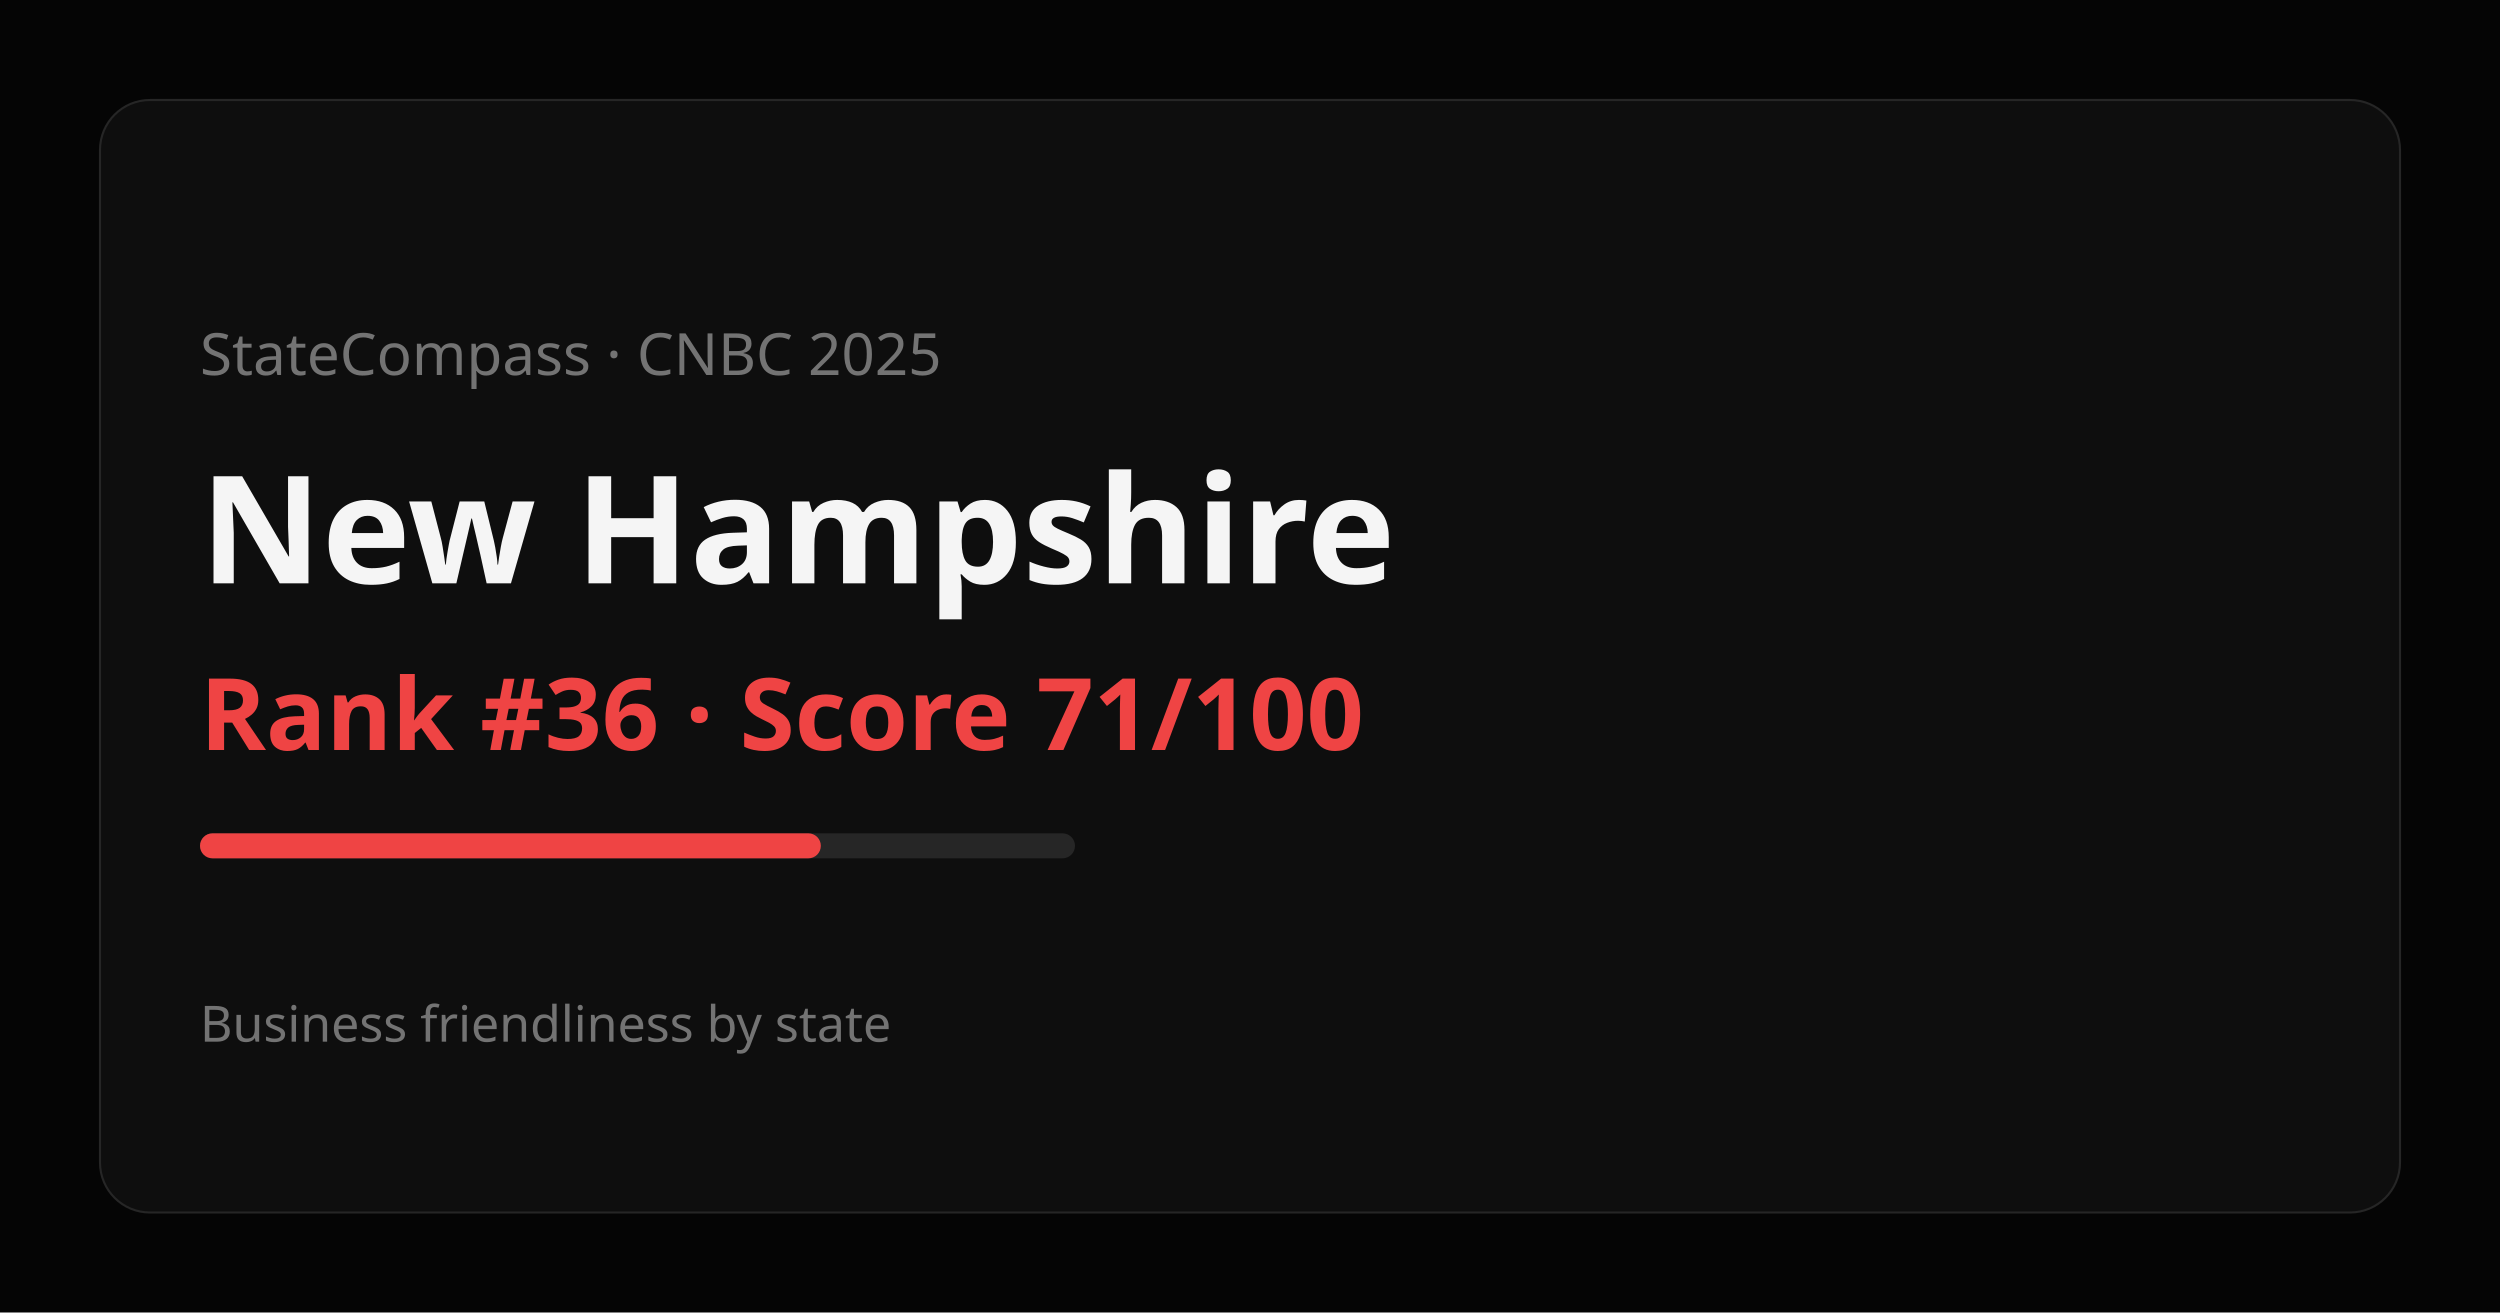
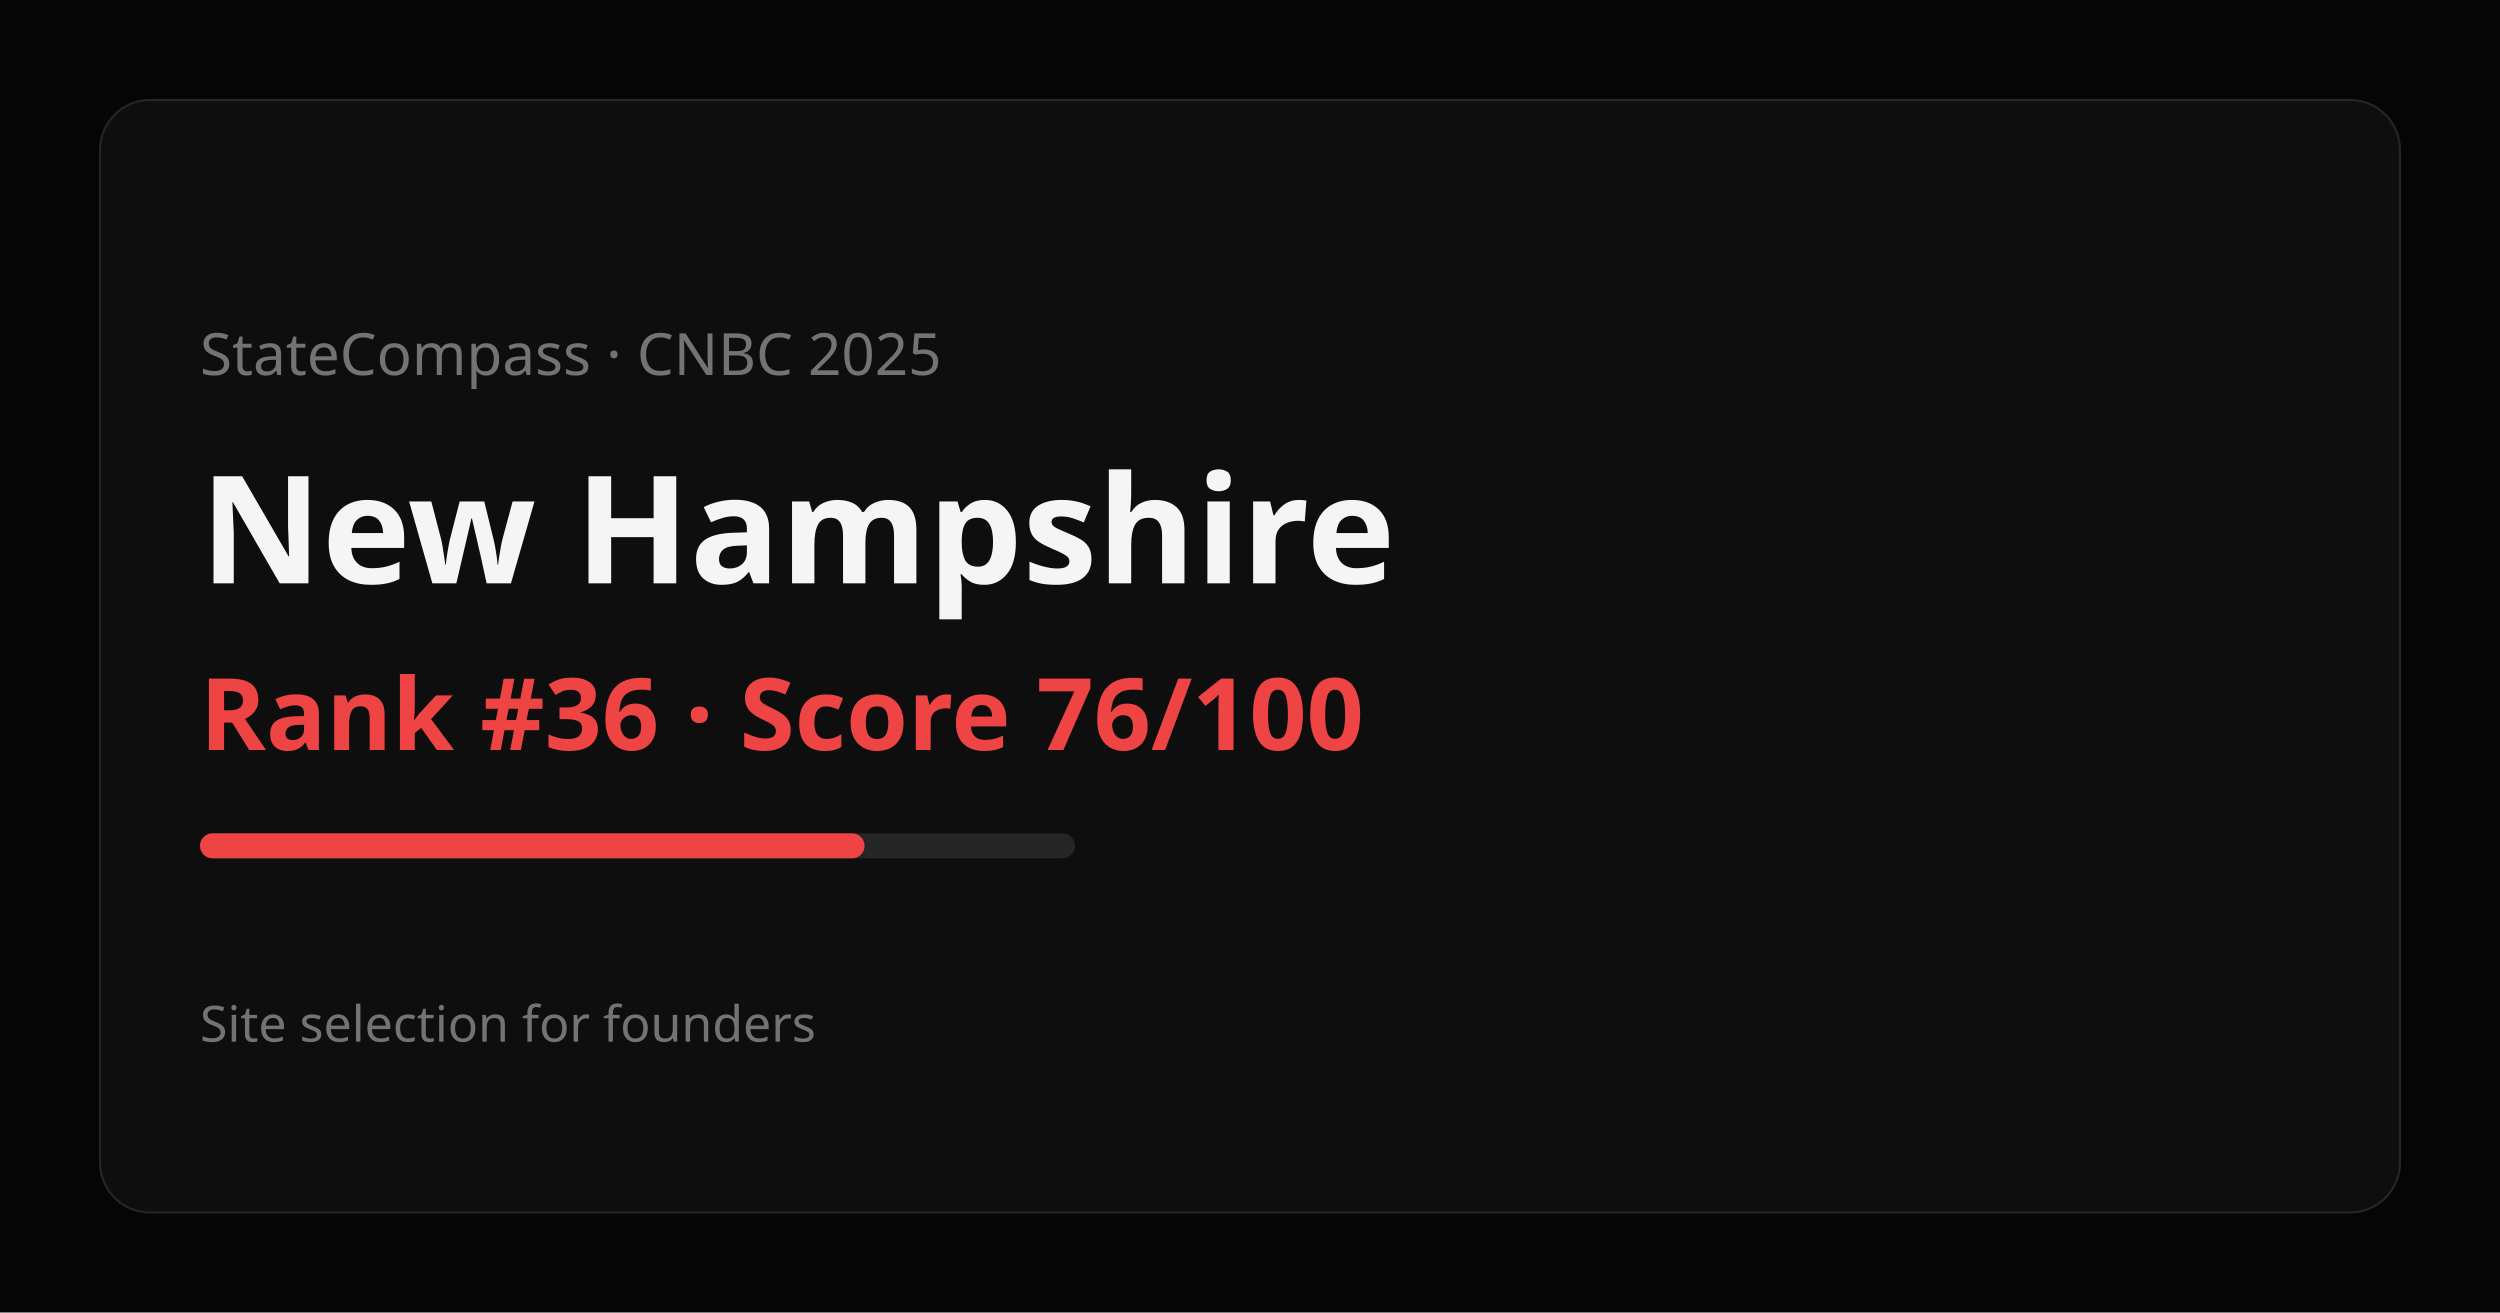
<svg xmlns="http://www.w3.org/2000/svg" width="1200" height="630" viewBox="0 0 1200 630">
  <rect width="1200" height="630" fill="#050505" />
  <rect x="48" y="48" width="1104" height="534" rx="24" fill="#0e0e0e" stroke="#262626" />
  <text x="96" y="180" fill="#737373" font-family="system-ui,sans-serif" font-size="28">StateCompass · CNBC 2025</text>
  <text x="96" y="280" fill="#f5f5f5" font-family="system-ui,sans-serif" font-size="72" font-weight="700">New Hampshire</text>
-   <text x="96" y="360" fill="#ef4444" font-family="system-ui,sans-serif" font-size="48" font-weight="600">Rank #36 · Score 71/100</text>
+   <text x="96" y="360" fill="#ef4444" font-family="system-ui,sans-serif" font-size="48" font-weight="600">Rank #36 · Score 76/100</text>
  <rect x="96" y="400" width="420" height="12" rx="6" fill="#262626" />
-   <rect x="96" y="400" width="298" height="12" rx="6" fill="#ef4444" />
-   <text x="96" y="500" fill="#737373" font-family="system-ui,sans-serif" font-size="24">Business friendliness by state</text>
+   <rect x="96" y="400" width="319" height="12" rx="6" fill="#ef4444" />
+   <text x="96" y="500" fill="#737373" font-family="system-ui,sans-serif" font-size="24">Site selection for founders</text>
</svg>
